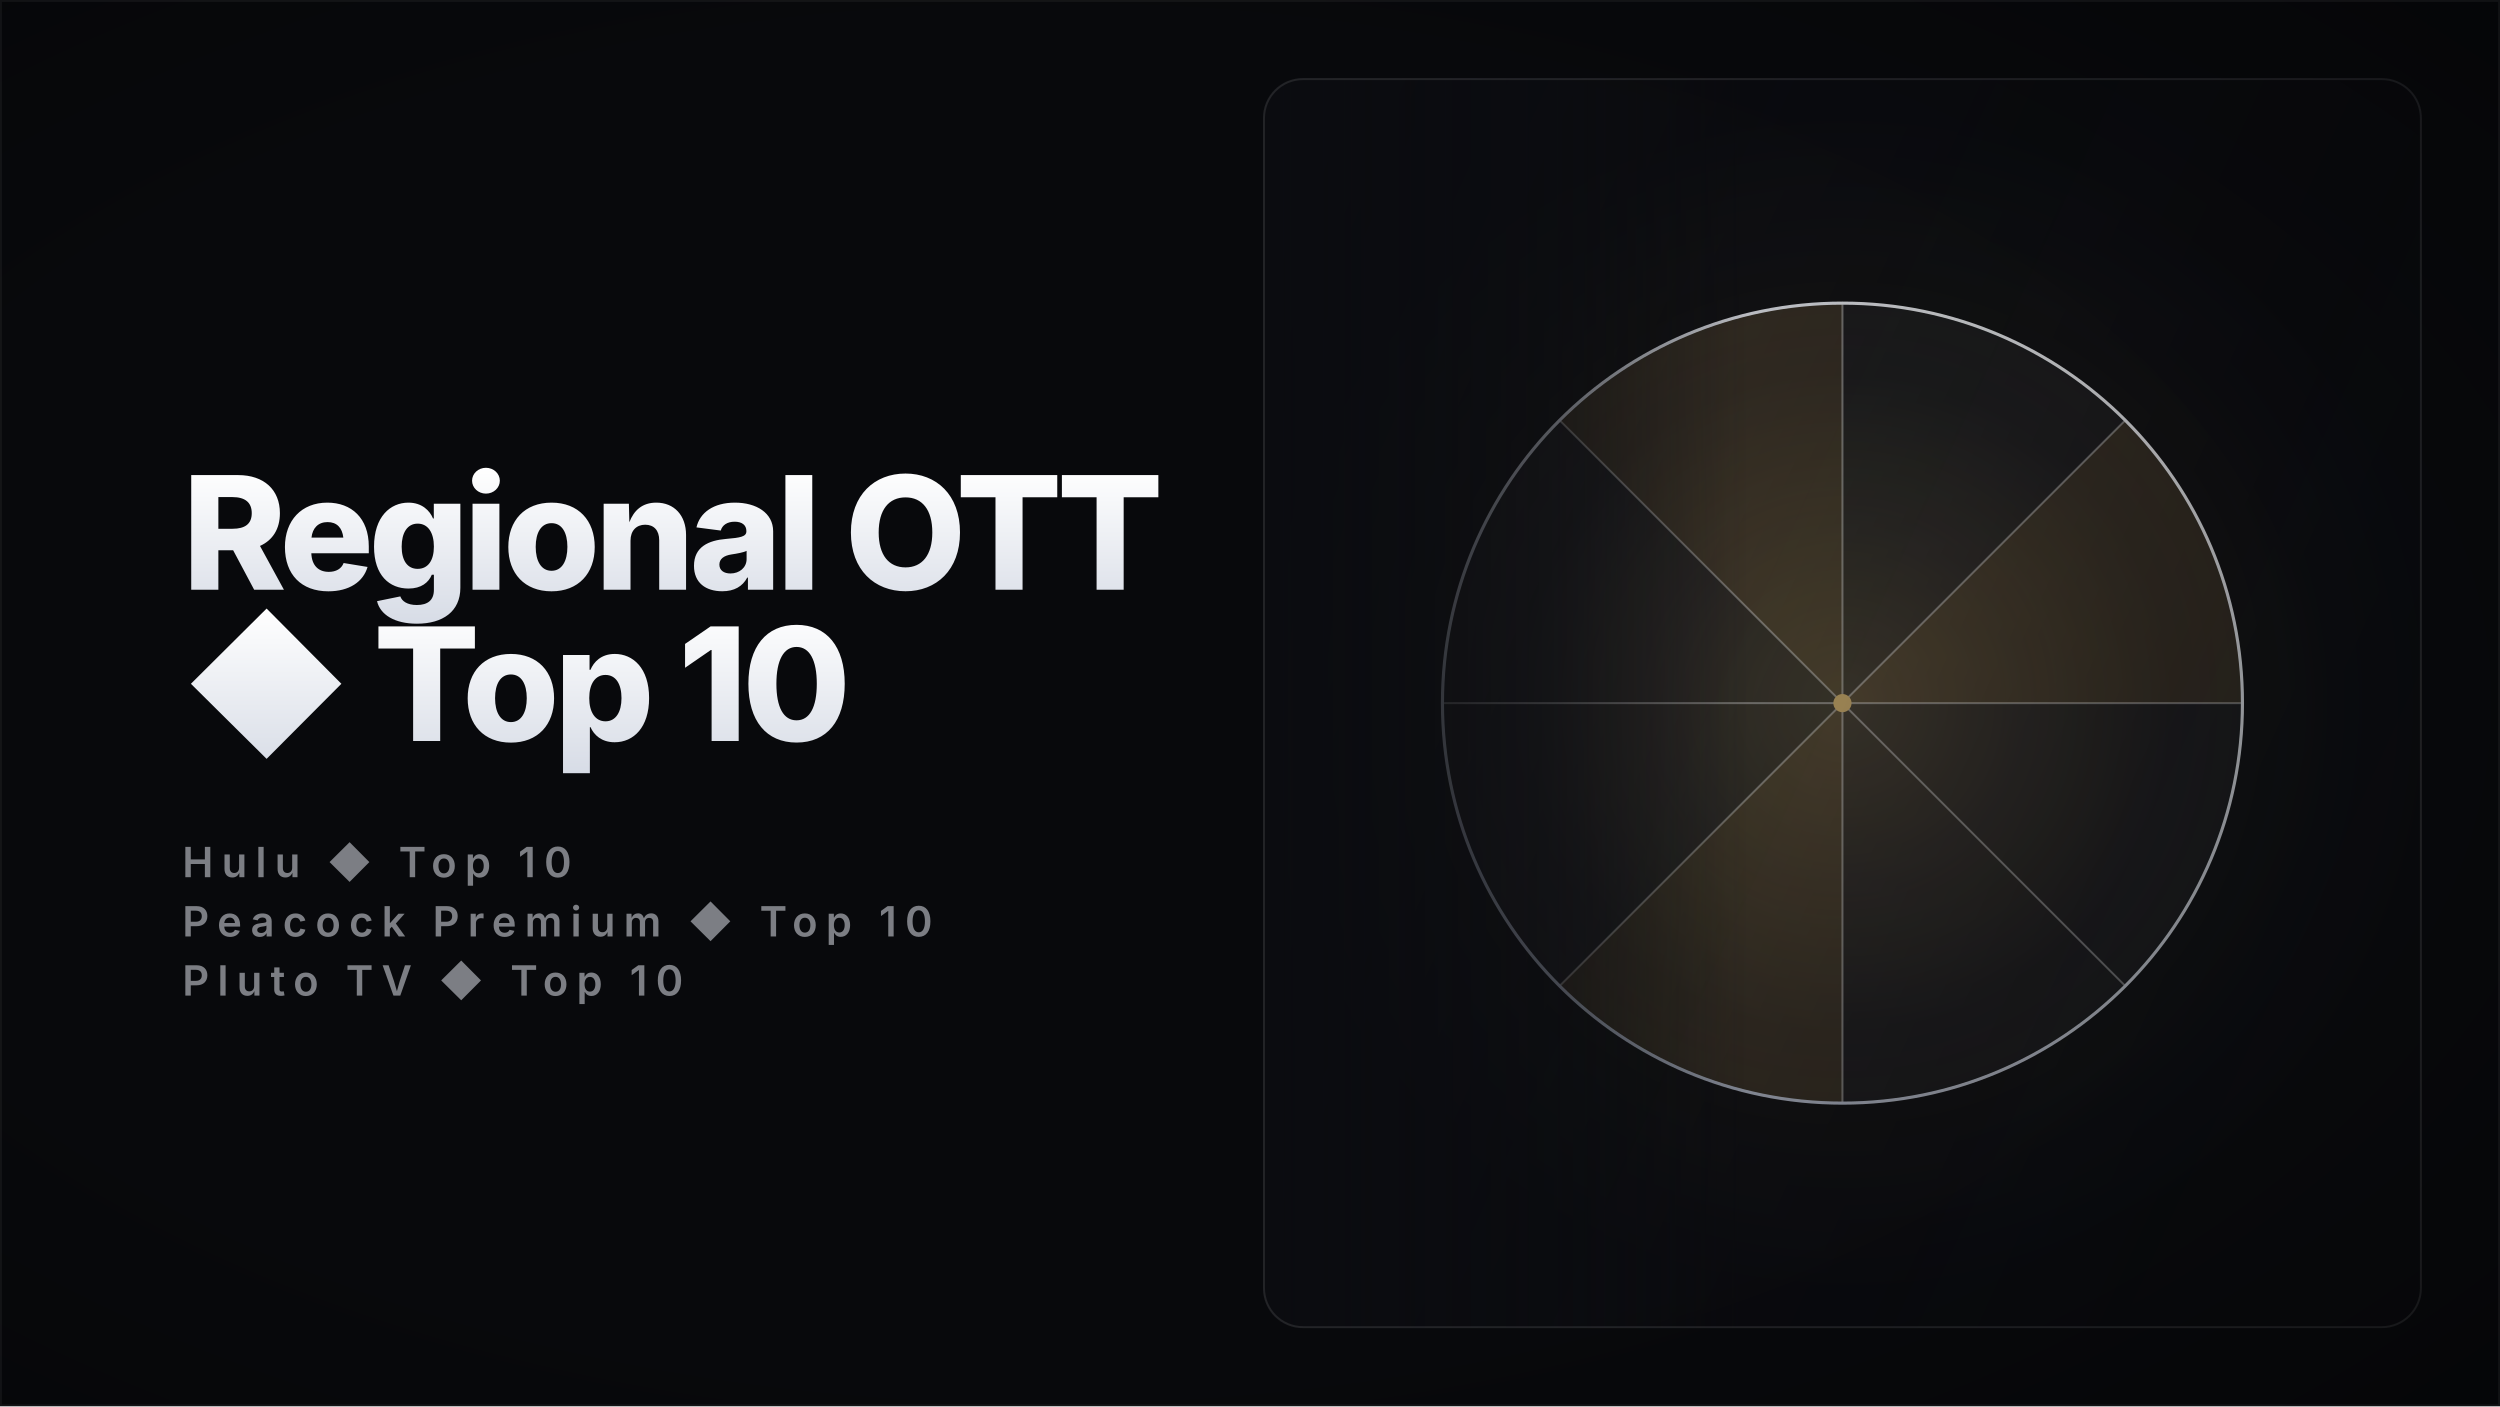
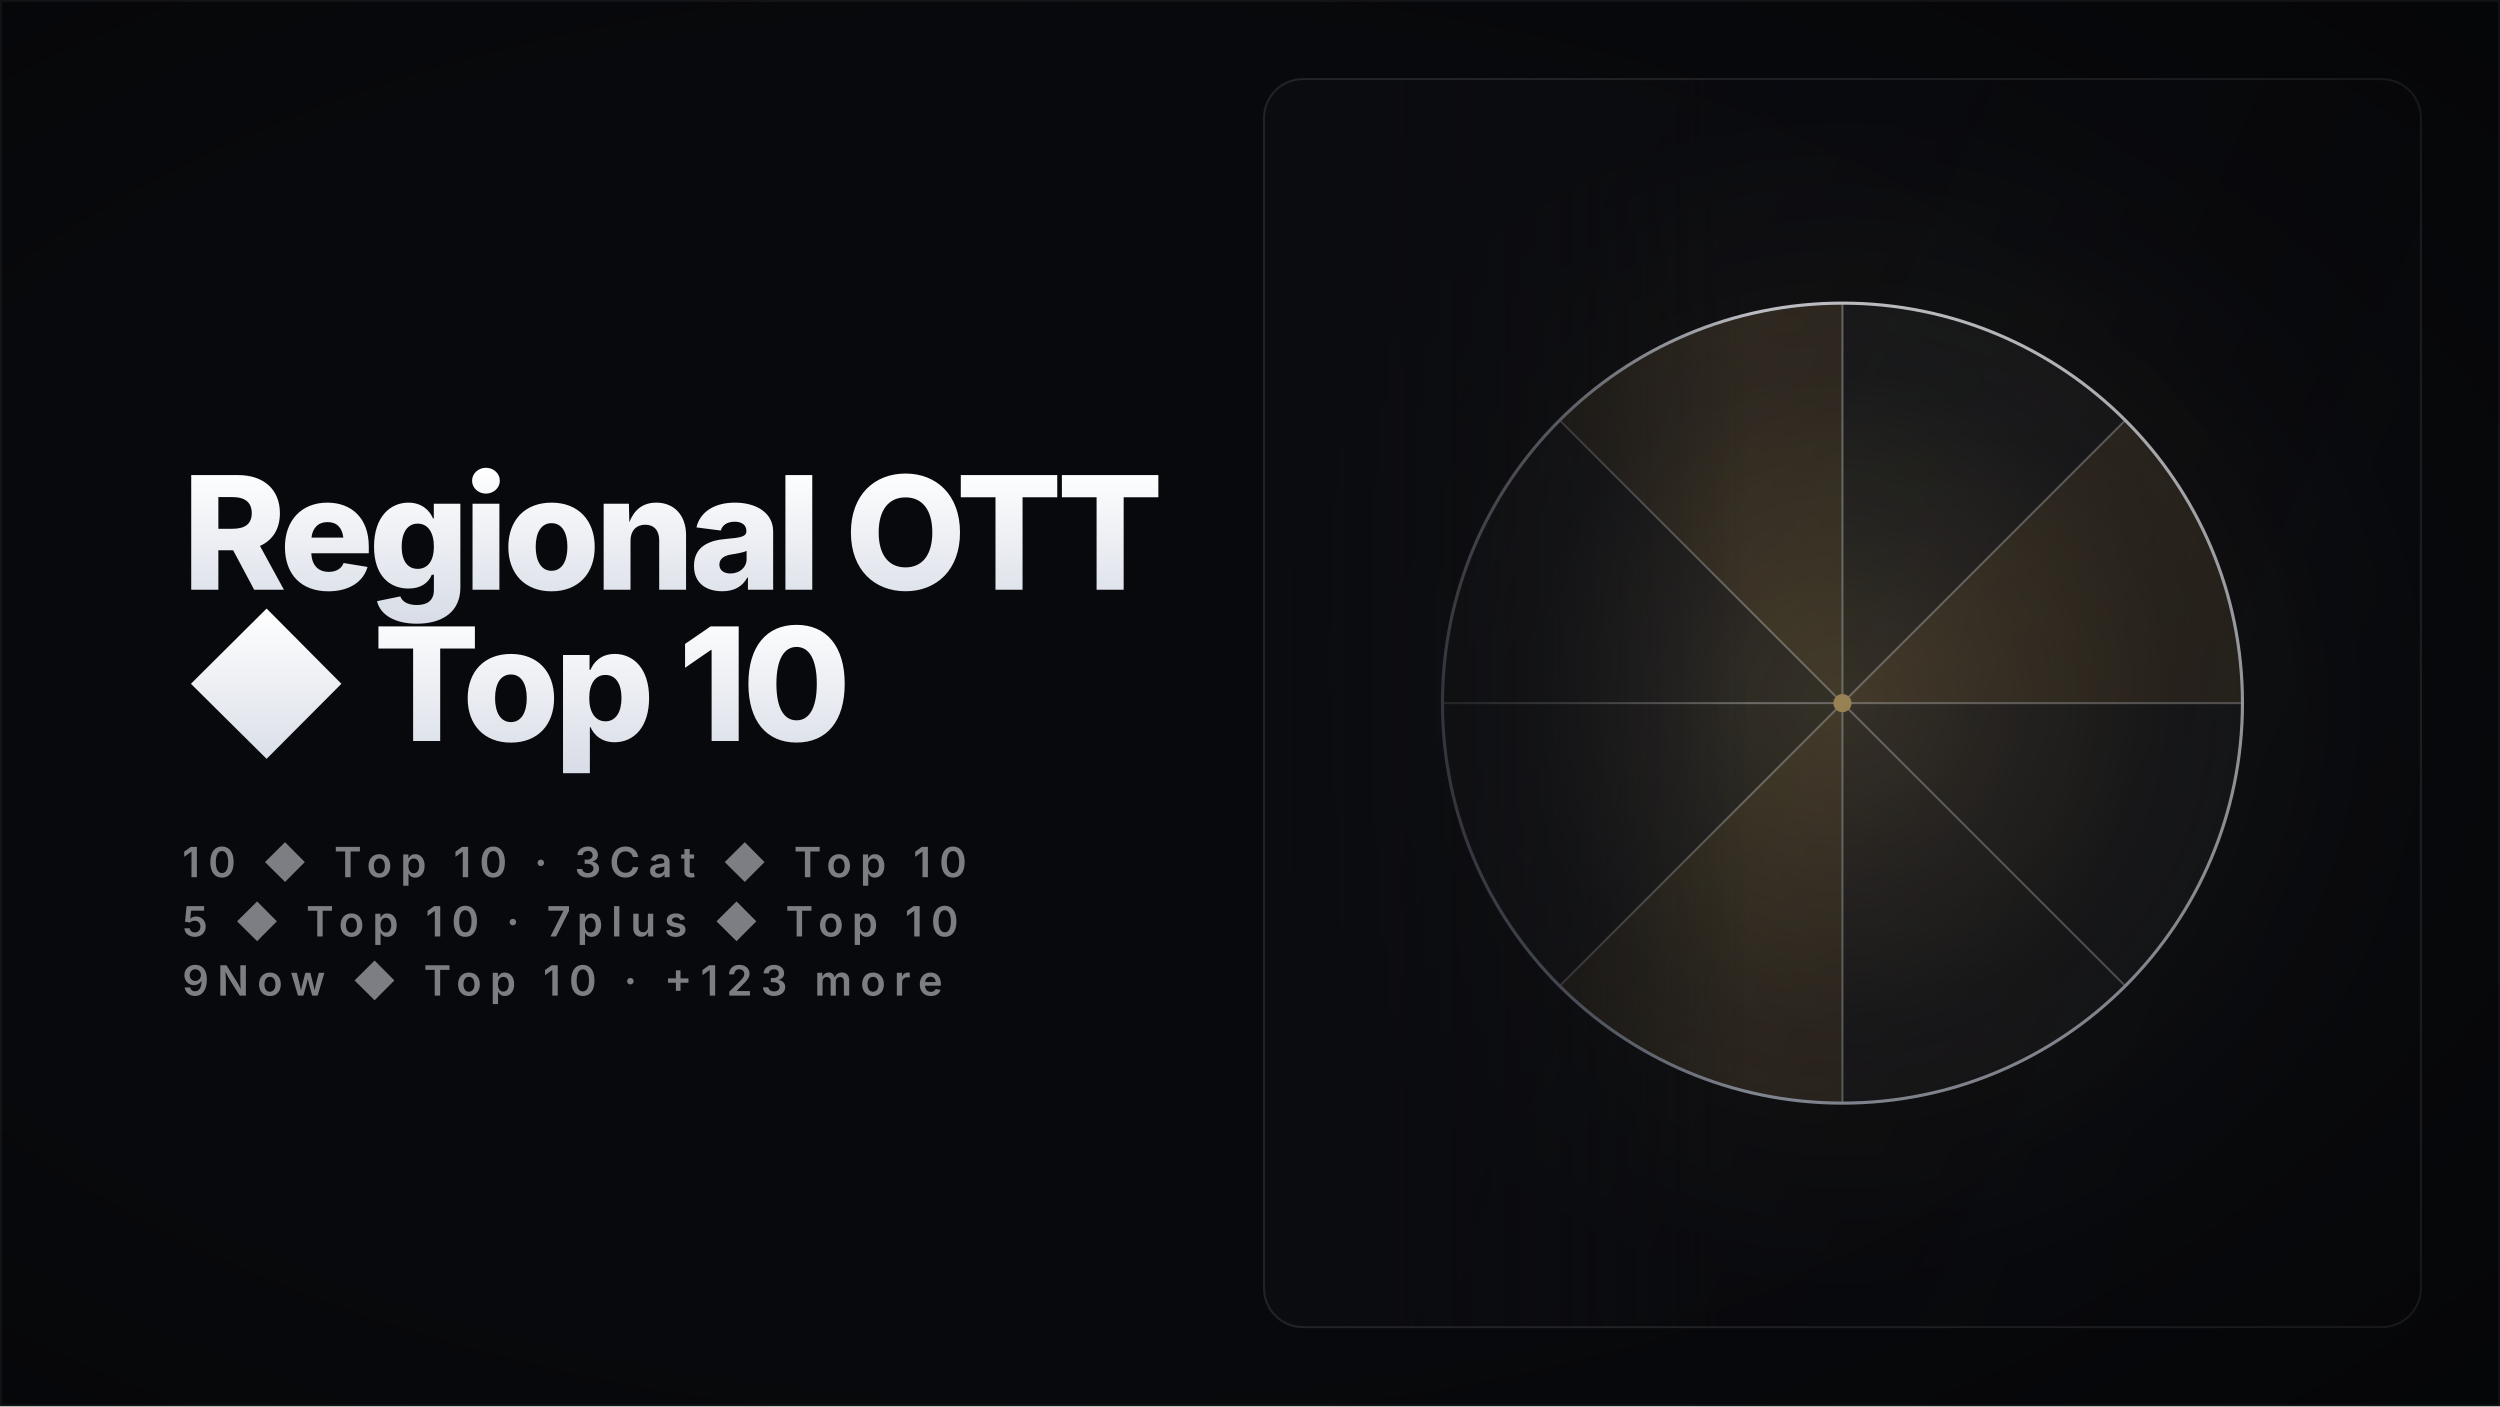
<svg xmlns="http://www.w3.org/2000/svg" width="1920" height="1080" viewBox="0 0 1920 1080" role="img" aria-label="Regional OTT ◆ Top 10 — shows collection cover" shape-rendering="geometricPrecision" text-rendering="geometricPrecision">
  <defs>
    <linearGradient id="titleFill" x1="0" y1="0" x2="0" y2="1">
      <stop offset="0" stop-color="#FFFFFF" />
      <stop offset="1" stop-color="#D7DCE6" />
    </linearGradient>
    <linearGradient id="feather" x1="0" y1="0" x2="1" y2="0">
      <stop offset="0" stop-color="#0B0C10" stop-opacity="1" />
      <stop offset="0.6" stop-color="#0B0C10" stop-opacity="0.55" />
      <stop offset="1" stop-color="#0B0C10" stop-opacity="0" />
    </linearGradient>
    <linearGradient id="panelShade" x1="0" y1="0" x2="1" y2="0.5">
      <stop offset="0" stop-color="rgba(6,7,10,0)" />
      <stop offset="1" stop-color="rgba(6,7,10,0.42)" />
    </linearGradient>
    <radialGradient id="vignette" cx="0.42" cy="0.5" r="0.85">
      <stop offset="0.55" stop-color="rgba(0,0,0,0)" />
      <stop offset="1" stop-color="rgba(0,0,0,0.45)" />
    </radialGradient>
    <clipPath id="cardClip">
      <rect x="970" y="60" width="890" height="960" rx="30" />
    </clipPath>
    <linearGradient id="ivoryS" x1="0" y1="0" x2="1" y2="1">
      <stop offset="0" stop-color="#FFFFFF" />
      <stop offset="1" stop-color="#9AA2B4" />
    </linearGradient>
    <radialGradient id="glow" cx="0.5" cy="0.5" r="0.5">
      <stop offset="0" stop-color="#C8A96A" stop-opacity="0.26" />
      <stop offset="0.55" stop-color="#C8A96A" stop-opacity="0.05" />
      <stop offset="1" stop-color="#C8A96A" stop-opacity="0" />
    </radialGradient>
    <linearGradient id="beamG" x1="0" y1="0" x2="0" y2="1">
      <stop offset="0" stop-color="#FFFFFF" stop-opacity="0.34" />
      <stop offset="1" stop-color="#FFFFFF" stop-opacity="0" />
    </linearGradient>
    <linearGradient id="barG" x1="0" y1="1" x2="0" y2="0">
      <stop offset="0" stop-color="#3A3F4D" />
      <stop offset="0.6" stop-color="#C9CEDB" />
      <stop offset="1" stop-color="#FFFFFF" />
    </linearGradient>
    <linearGradient id="colG" x1="0" y1="1" x2="0" y2="0">
      <stop offset="0" stop-color="#4A5060" stop-opacity="0.85" />
      <stop offset="1" stop-color="#E8ECF4" />
    </linearGradient>
    <radialGradient id="disc" cx="0.38" cy="0.34" r="0.75">
      <stop offset="0" stop-color="#FFFFFF" stop-opacity="0.9" />
      <stop offset="1" stop-color="#C8A96A" stop-opacity="0.12" />
    </radialGradient>
    <style>
      .glow { animation: glowPulse 11s ease-in-out infinite; }
      @keyframes glowPulse { 0%,100% { opacity: 0.68; } 50% { opacity: 1; } }
      @media (prefers-reduced-motion: reduce) { .glow { animation: none; } }
    </style>
  </defs>
  <rect x="0" y="0" width="1920" height="1080" fill="#08090C" />
  <rect x="970" y="60" width="890" height="960" rx="30" fill="#0B0C10" />
  <g clip-path="url(#cardClip)">
    <g transform="translate(2830 0) scale(-1 1)">
      <circle cx="1415" cy="540" r="460.8" fill="url(#glow)" class="glow" />
      <path d="M 1415 540 L 1415 232.8 A 307.2 307.2 0 0 1 1632.2 322.8 Z" fill="rgba(200,169,106,0.2)" stroke="rgba(255,255,255,0.22)" stroke-width="1.5" />
      <path d="M 1415 540 L 1632.2 322.8 A 307.2 307.2 0 0 1 1722.2 540 Z" fill="rgba(255,255,255,0.05)" stroke="rgba(255,255,255,0.22)" stroke-width="1.5" />
      <path d="M 1415 540 L 1722.2 540 A 307.2 307.2 0 0 1 1632.2 757.2 Z" fill="rgba(255,255,255,0.05)" stroke="rgba(255,255,255,0.22)" stroke-width="1.5" />
      <path d="M 1415 540 L 1632.2 757.2 A 307.2 307.2 0 0 1 1415 847.2 Z" fill="rgba(200,169,106,0.2)" stroke="rgba(255,255,255,0.22)" stroke-width="1.5" />
      <path d="M 1415 540 L 1415 847.2 A 307.2 307.2 0 0 1 1197.8 757.2 Z" fill="rgba(255,255,255,0.05)" stroke="rgba(255,255,255,0.22)" stroke-width="1.5" />
      <path d="M 1415 540 L 1197.8 757.2 A 307.2 307.2 0 0 1 1107.8 540 Z" fill="rgba(255,255,255,0.05)" stroke="rgba(255,255,255,0.22)" stroke-width="1.5" />
      <path d="M 1415 540 L 1107.8 540 A 307.2 307.2 0 0 1 1197.8 322.8 Z" fill="rgba(200,169,106,0.2)" stroke="rgba(255,255,255,0.22)" stroke-width="1.5" />
      <path d="M 1415 540 L 1197.8 322.8 A 307.2 307.2 0 0 1 1415 232.8 Z" fill="rgba(255,255,255,0.05)" stroke="rgba(255,255,255,0.22)" stroke-width="1.5" />
      <circle cx="1415" cy="540" r="307.2" fill="none" stroke="url(#ivoryS)" stroke-width="2.4" />
      <circle cx="1415" cy="540" r="7" fill="#C8A96A" />
    </g>
    <rect x="970" y="60" width="890" height="960" fill="url(#panelShade)" />
    <rect x="970" y="60" width="373.8" height="960" fill="url(#feather)" />
  </g>
  <rect x="970.75" y="60.75" width="888.5" height="958.5" rx="30" fill="none" stroke="rgba(255,255,255,0.10)" stroke-width="1.5" />
  <rect x="0" y="0" width="1920" height="1080" fill="url(#vignette)" />
  <g>
    <text x="140" y="452.9" font-family="Inter" font-size="121" font-weight="800" letter-spacing="-4.24" fill="url(#titleFill)">Regional OTT</text>
    <text x="140" y="569.1" font-family="Inter" font-size="121" font-weight="800" letter-spacing="-4.24" fill="url(#titleFill)">◆ Top 10</text>
-     <text x="140" y="673.7" font-family="Inter" font-size="32" font-weight="600" letter-spacing="6.40" fill="rgba(231,235,243,0.52)">Hulu ◆ Top 10</text>
-     <text x="140" y="719.2" font-family="Inter" font-size="32" font-weight="600" letter-spacing="6.40" fill="rgba(231,235,243,0.52)">Peacock Premium ◆ Top 10</text>
-     <text x="140" y="764.6" font-family="Inter" font-size="32" font-weight="600" letter-spacing="6.40" fill="rgba(231,235,243,0.52)">Pluto TV ◆ Top 10</text>
+     <text x="140" y="673.7" font-family="Inter" font-size="32" font-weight="600" letter-spacing="6.40" fill="rgba(231,235,243,0.52)">10 ◆ Top 10  ·  3Cat ◆ Top 10</text>
+     <text x="140" y="719.2" font-family="Inter" font-size="32" font-weight="600" letter-spacing="6.40" fill="rgba(231,235,243,0.52)">5 ◆ Top 10  ·  7plus ◆ Top 10</text>
+     <text x="140" y="764.6" font-family="Inter" font-size="32" font-weight="600" letter-spacing="6.40" fill="rgba(231,235,243,0.52)">9Now ◆ Top 10  ·  +123 more</text>
  </g>
  <rect x="0.75" y="0.75" width="1918.5" height="1078.5" fill="none" stroke="rgba(255,255,255,0.05)" stroke-width="1.5" />
</svg>
